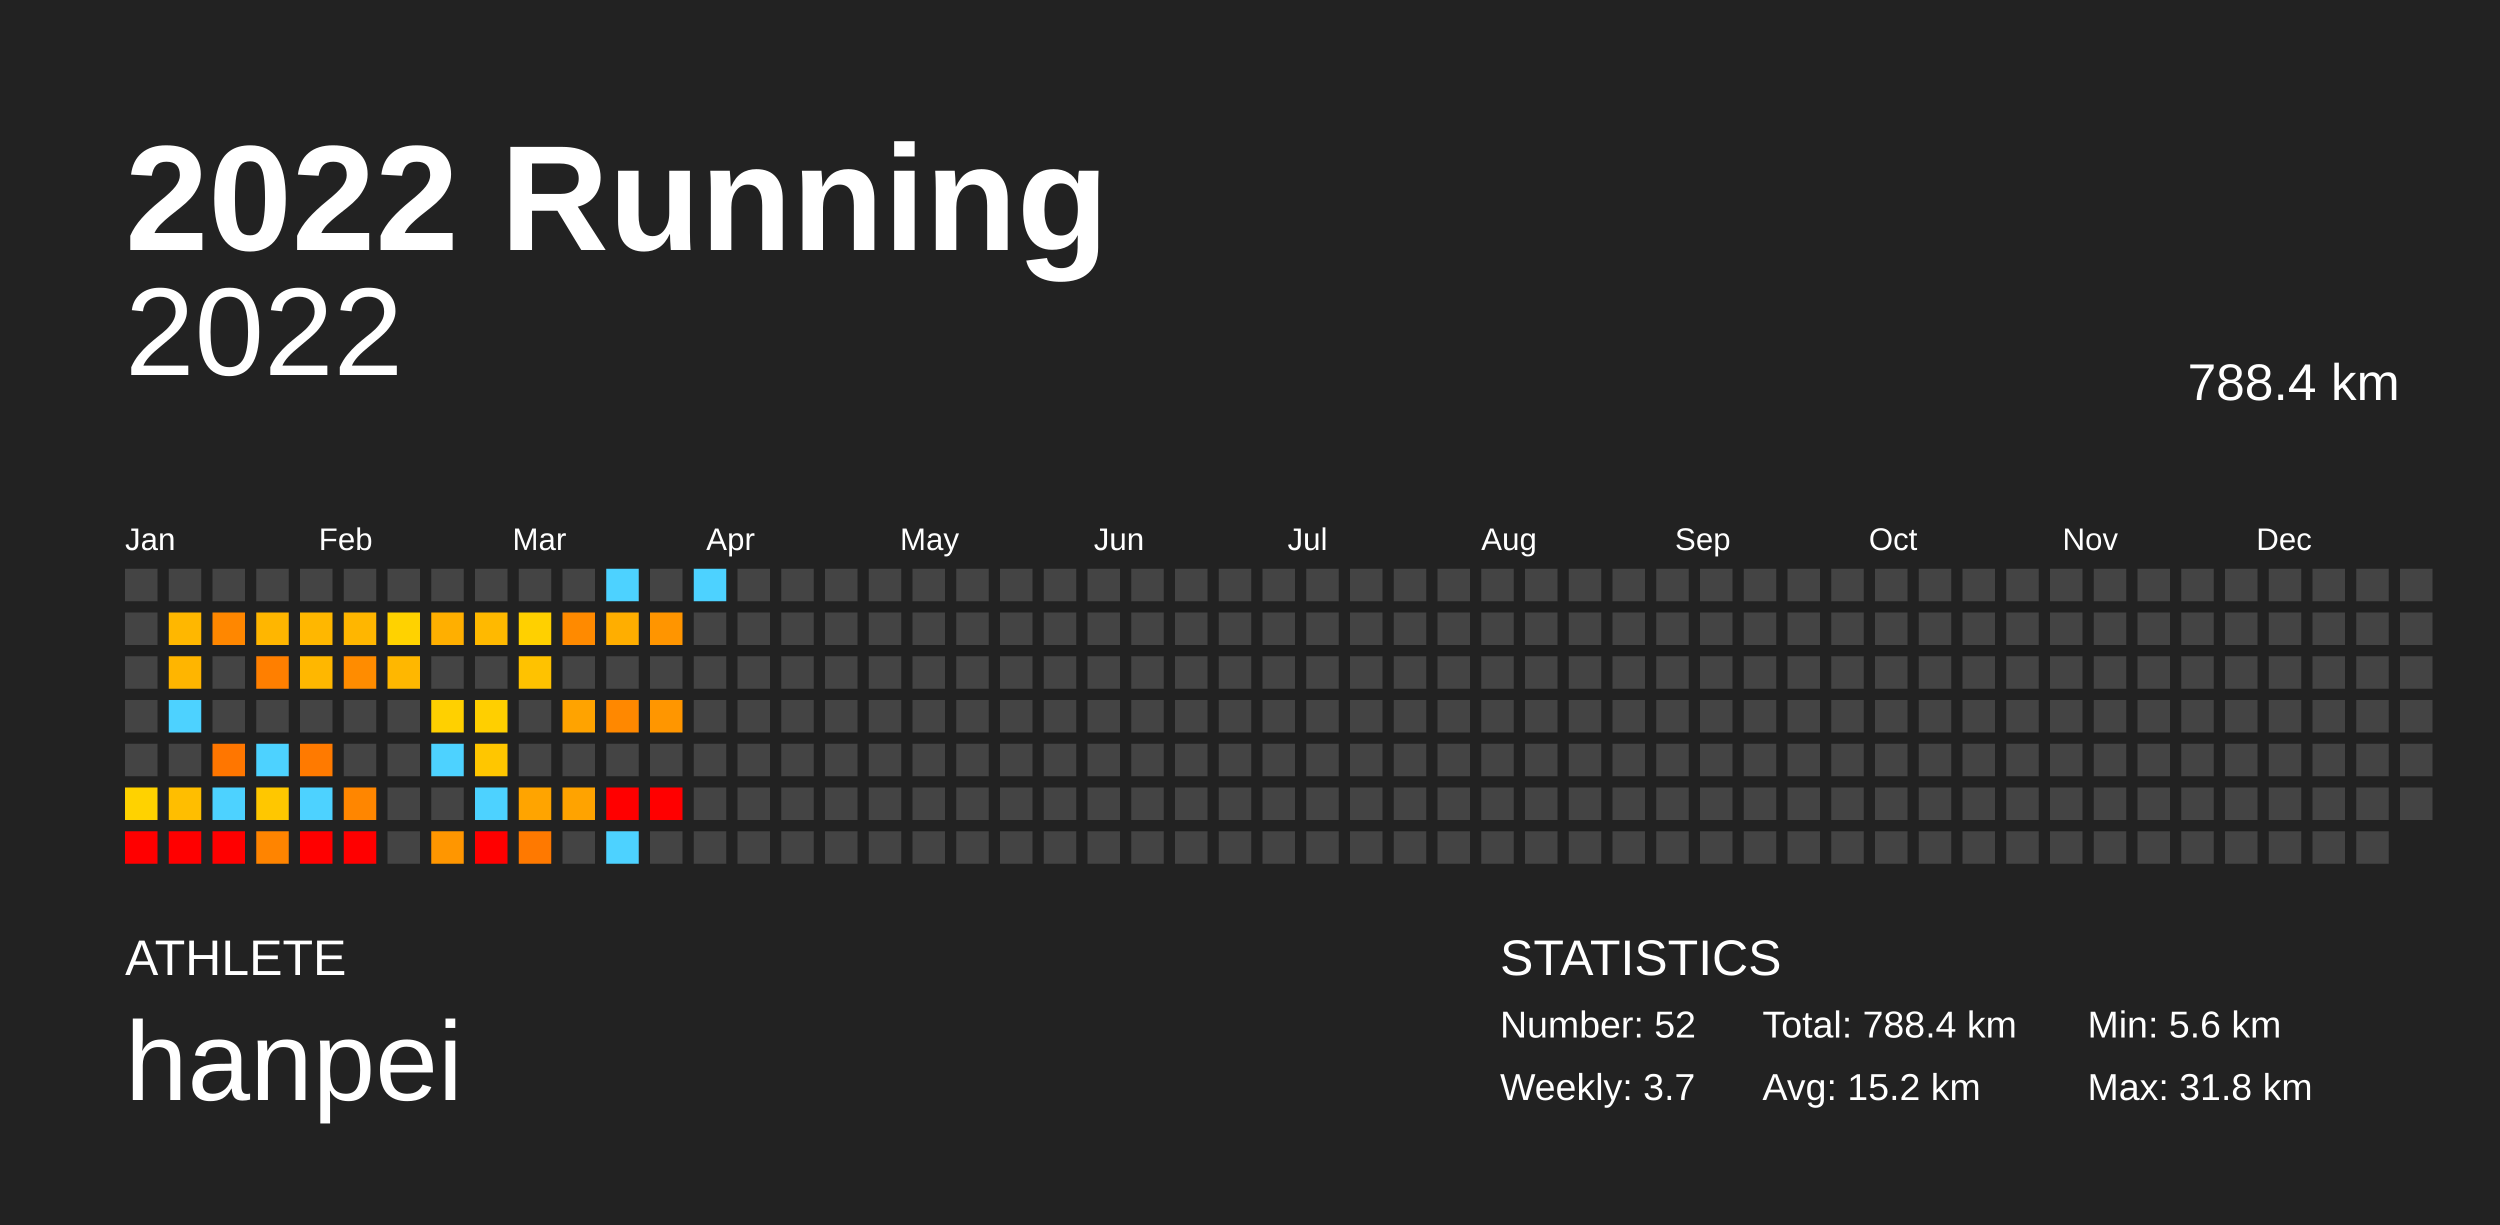
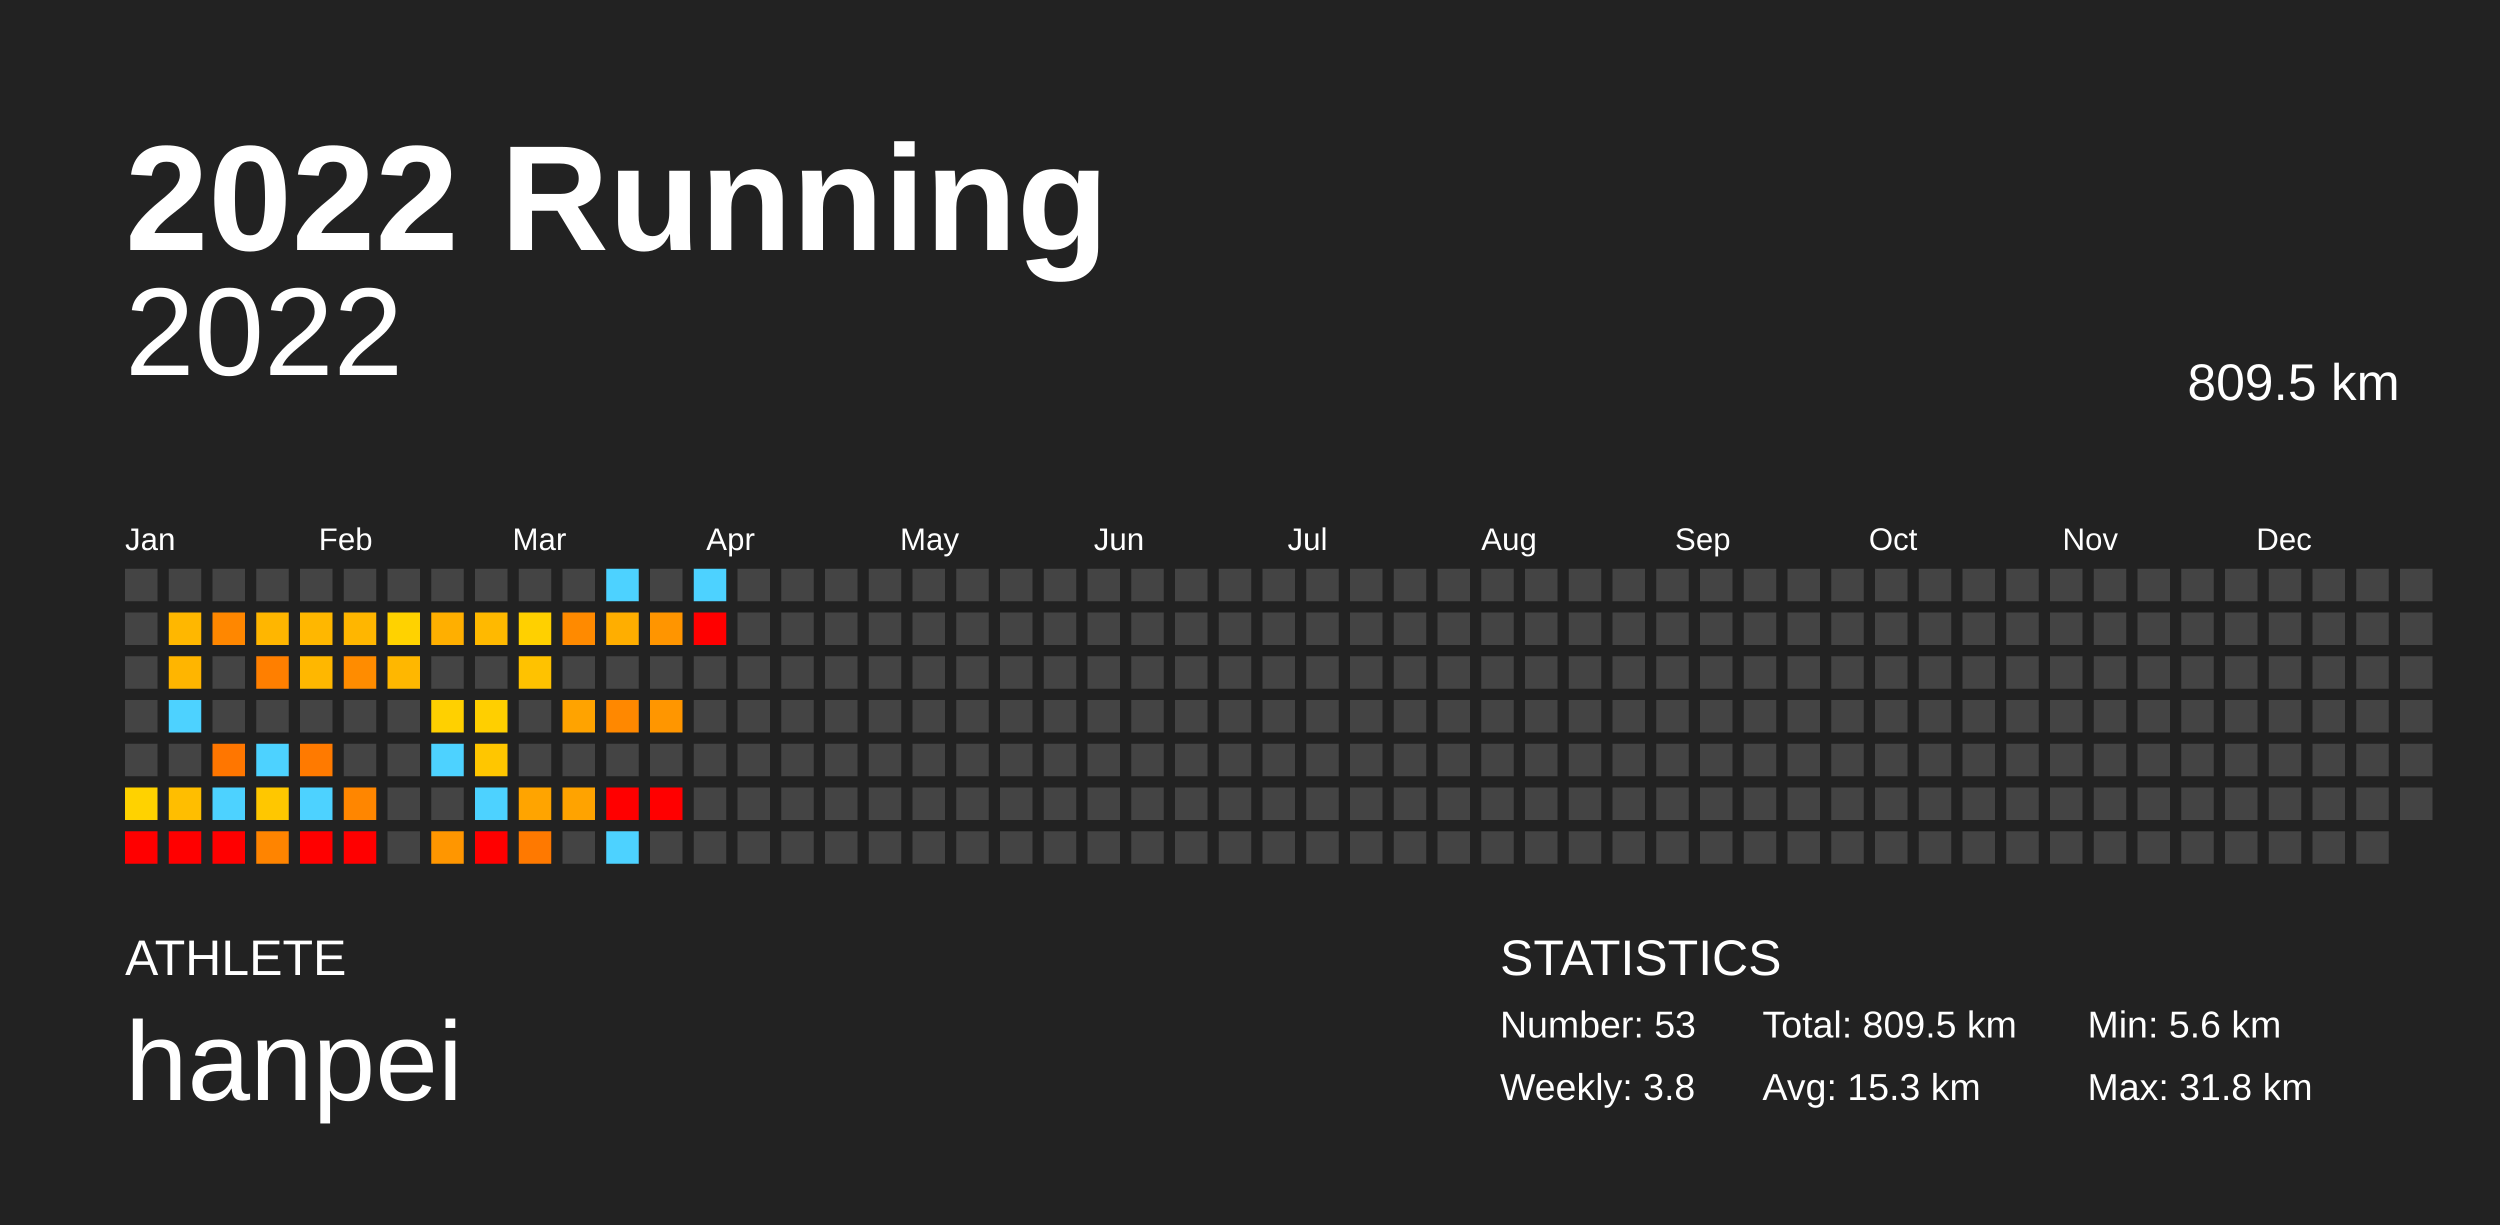
<svg xmlns="http://www.w3.org/2000/svg" baseProfile="full" height="98mm" version="1.1" viewBox="0,0,200,98" width="200mm">
  <defs />
  <rect fill="#222222" height="98" width="200" x="0" y="0" />
  <text fill="#FFFFFF" style="font-size:12px; font-family:Arial; font-weight:bold;" x="10" y="20">2022 Running</text>
  <text fill="#FFFFFF" style="font-size:4px; font-family:Arial" x="10" y="78">ATHLETE</text>
  <text fill="#FFFFFF" style="font-size:9px; font-family:Arial" x="10" y="88">hanpei</text>
  <text fill="#FFFFFF" style="font-size:4px; font-family:Arial" x="120" y="78">STATISTICS</text>
-   <text fill="#FFFFFF" style="font-size:3px; font-family:Arial" x="120" y="83">Number: 52</text>
-   <text fill="#FFFFFF" style="font-size:3px; font-family:Arial" x="120" y="88">Weekly: 3.7</text>
-   <text fill="#FFFFFF" style="font-size:3px; font-family:Arial" x="141" y="83">Total: 788.4 km</text>
-   <text fill="#FFFFFF" style="font-size:3px; font-family:Arial" x="141" y="88">Avg: 15.2 km</text>
+   <text fill="#FFFFFF" style="font-size:3px; font-family:Arial" x="120" y="83">Number: 53</text>
+   <text fill="#FFFFFF" style="font-size:3px; font-family:Arial" x="120" y="88">Weekly: 3.8</text>
+   <text fill="#FFFFFF" style="font-size:3px; font-family:Arial" x="141" y="83">Total: 809.5 km</text>
+   <text fill="#FFFFFF" style="font-size:3px; font-family:Arial" x="141" y="88">Avg: 15.3 km</text>
  <text fill="#FFFFFF" style="font-size:3px; font-family:Arial" x="167" y="83">Min: 5.6 km</text>
  <text fill="#FFFFFF" style="font-size:3px; font-family:Arial" x="167" y="88">Max: 31.8 km</text>
  <text alignment-baseline="hanging" fill="#FFFFFF" style="font-size:10.0px; font-family:Arial;" x="10" y="30">2022</text>
-   <text alignment-baseline="hanging" fill="#FFFFFF" style="font-size:4.125px; font-family:Arial;" x="175" y="32">788.4 km</text>
+   <text alignment-baseline="hanging" fill="#FFFFFF" style="font-size:4.125px; font-family:Arial;" x="175" y="32">809.5 km</text>
  <text fill="#FFFFFF" style="font-size:2.5px; font-family:Arial" x="10.0" y="44">Jan</text>
  <text fill="#FFFFFF" style="font-size:2.5px; font-family:Arial" x="25.5" y="44">Feb</text>
  <text fill="#FFFFFF" style="font-size:2.5px; font-family:Arial" x="41.0" y="44">Mar</text>
  <text fill="#FFFFFF" style="font-size:2.5px; font-family:Arial" x="56.5" y="44">Apr</text>
  <text fill="#FFFFFF" style="font-size:2.5px; font-family:Arial" x="72.0" y="44">May</text>
  <text fill="#FFFFFF" style="font-size:2.5px; font-family:Arial" x="87.5" y="44">Jun</text>
  <text fill="#FFFFFF" style="font-size:2.5px; font-family:Arial" x="103.0" y="44">Jul</text>
  <text fill="#FFFFFF" style="font-size:2.5px; font-family:Arial" x="118.5" y="44">Aug</text>
  <text fill="#FFFFFF" style="font-size:2.5px; font-family:Arial" x="134.0" y="44">Sep</text>
  <text fill="#FFFFFF" style="font-size:2.5px; font-family:Arial" x="149.5" y="44">Oct</text>
  <text fill="#FFFFFF" style="font-size:2.5px; font-family:Arial" x="165.0" y="44">Nov</text>
  <text fill="#FFFFFF" style="font-size:2.5px; font-family:Arial" x="180.5" y="44">Dec</text>
  <rect fill="#444444" height="2.6" width="2.6" x="10.0" y="45.5" />
  <rect fill="#444444" height="2.6" width="2.6" x="10.0" y="49.0" />
  <rect fill="#444444" height="2.6" width="2.6" x="10.0" y="52.5" />
  <rect fill="#444444" height="2.6" width="2.6" x="10.0" y="56.0" />
  <rect fill="#444444" height="2.6" width="2.6" x="10.0" y="59.5" />
  <rect fill="#ffd200" height="2.6" width="2.6" x="10.0" y="63.0" />
  <rect fill="red" height="2.6" width="2.6" x="10.0" y="66.5" />
  <rect fill="#444444" height="2.6" width="2.6" x="13.5" y="45.5" />
  <rect fill="#ffb700" height="2.6" width="2.6" x="13.5" y="49.0" />
  <rect fill="#ffb500" height="2.6" width="2.6" x="13.5" y="52.5" />
  <rect fill="#4dd2ff" height="2.6" width="2.6" x="13.5" y="56.0" />
  <rect fill="#444444" height="2.6" width="2.6" x="13.5" y="59.5" />
  <rect fill="#ffbe00" height="2.6" width="2.6" x="13.5" y="63.0" />
  <rect fill="red" height="2.6" width="2.6" x="13.5" y="66.5" />
  <rect fill="#444444" height="2.6" width="2.6" x="17.0" y="45.5" />
  <rect fill="#ff8700" height="2.6" width="2.6" x="17.0" y="49.0" />
  <rect fill="#444444" height="2.6" width="2.6" x="17.0" y="52.5" />
  <rect fill="#444444" height="2.6" width="2.6" x="17.0" y="56.0" />
  <rect fill="#ff7600" height="2.6" width="2.6" x="17.0" y="59.5" />
  <rect fill="#4dd2ff" height="2.6" width="2.6" x="17.0" y="63.0" />
  <rect fill="red" height="2.6" width="2.6" x="17.0" y="66.5" />
  <rect fill="#444444" height="2.6" width="2.6" x="20.5" y="45.5" />
  <rect fill="#ffb600" height="2.6" width="2.6" x="20.5" y="49.0" />
  <rect fill="#ff7f00" height="2.6" width="2.6" x="20.5" y="52.5" />
  <rect fill="#444444" height="2.6" width="2.6" x="20.5" y="56.0" />
  <rect fill="#4dd2ff" height="2.6" width="2.6" x="20.5" y="59.5" />
  <rect fill="#ffc700" height="2.6" width="2.6" x="20.5" y="63.0" />
  <rect fill="#ff8400" height="2.6" width="2.6" x="20.5" y="66.5" />
  <rect fill="#444444" height="2.6" width="2.6" x="24.0" y="45.5" />
  <rect fill="#ffb700" height="2.6" width="2.6" x="24.0" y="49.0" />
  <rect fill="#ffb700" height="2.6" width="2.6" x="24.0" y="52.5" />
  <rect fill="#444444" height="2.6" width="2.6" x="24.0" y="56.0" />
  <rect fill="#ff7a00" height="2.6" width="2.6" x="24.0" y="59.5" />
  <rect fill="#4dd2ff" height="2.6" width="2.6" x="24.0" y="63.0" />
  <rect fill="red" height="2.6" width="2.6" x="24.0" y="66.5" />
  <rect fill="#444444" height="2.6" width="2.6" x="27.5" y="45.5" />
  <rect fill="#ffb600" height="2.6" width="2.6" x="27.5" y="49.0" />
  <rect fill="#ff8c00" height="2.6" width="2.6" x="27.5" y="52.5" />
  <rect fill="#444444" height="2.6" width="2.6" x="27.5" y="56.0" />
  <rect fill="#444444" height="2.6" width="2.6" x="27.5" y="59.5" />
  <rect fill="#ff8600" height="2.6" width="2.6" x="27.5" y="63.0" />
  <rect fill="red" height="2.6" width="2.6" x="27.5" y="66.5" />
  <rect fill="#444444" height="2.6" width="2.6" x="31.0" y="45.5" />
  <rect fill="#ffd200" height="2.6" width="2.6" x="31.0" y="49.0" />
  <rect fill="#ffb700" height="2.6" width="2.6" x="31.0" y="52.5" />
  <rect fill="#444444" height="2.6" width="2.6" x="31.0" y="56.0" />
  <rect fill="#444444" height="2.6" width="2.6" x="31.0" y="59.5" />
  <rect fill="#444444" height="2.6" width="2.6" x="31.0" y="63.0" />
  <rect fill="#444444" height="2.6" width="2.6" x="31.0" y="66.5" />
  <rect fill="#444444" height="2.6" width="2.6" x="34.5" y="45.5" />
  <rect fill="#ffaf00" height="2.6" width="2.6" x="34.5" y="49.0" />
  <rect fill="#444444" height="2.6" width="2.6" x="34.5" y="52.5" />
  <rect fill="#ffd000" height="2.6" width="2.6" x="34.5" y="56.0" />
  <rect fill="#4dd2ff" height="2.6" width="2.6" x="34.5" y="59.5" />
  <rect fill="#444444" height="2.6" width="2.6" x="34.5" y="63.0" />
  <rect fill="#ff9600" height="2.6" width="2.6" x="34.5" y="66.5" />
  <rect fill="#444444" height="2.6" width="2.6" x="38.0" y="45.5" />
  <rect fill="#ffb900" height="2.6" width="2.6" x="38.0" y="49.0" />
  <rect fill="#444444" height="2.6" width="2.6" x="38.0" y="52.5" />
  <rect fill="#ffcf00" height="2.6" width="2.6" x="38.0" y="56.0" />
  <rect fill="#ffc600" height="2.6" width="2.6" x="38.0" y="59.5" />
  <rect fill="#4dd2ff" height="2.6" width="2.6" x="38.0" y="63.0" />
  <rect fill="red" height="2.6" width="2.6" x="38.0" y="66.5" />
  <rect fill="#444444" height="2.6" width="2.6" x="41.5" y="45.5" />
  <rect fill="#ffd000" height="2.6" width="2.6" x="41.5" y="49.0" />
  <rect fill="#ffc200" height="2.6" width="2.6" x="41.5" y="52.5" />
  <rect fill="#444444" height="2.6" width="2.6" x="41.5" y="56.0" />
  <rect fill="#444444" height="2.6" width="2.6" x="41.5" y="59.5" />
  <rect fill="#ffa400" height="2.6" width="2.6" x="41.5" y="63.0" />
  <rect fill="#ff7900" height="2.6" width="2.6" x="41.5" y="66.5" />
  <rect fill="#444444" height="2.6" width="2.6" x="45.0" y="45.5" />
  <rect fill="#ff8a00" height="2.6" width="2.6" x="45.0" y="49.0" />
  <rect fill="#444444" height="2.6" width="2.6" x="45.0" y="52.5" />
  <rect fill="#ffa300" height="2.6" width="2.6" x="45.0" y="56.0" />
  <rect fill="#444444" height="2.6" width="2.6" x="45.0" y="59.5" />
  <rect fill="#ffa300" height="2.6" width="2.6" x="45.0" y="63.0" />
  <rect fill="#444444" height="2.6" width="2.6" x="45.0" y="66.5" />
  <rect fill="#4dd2ff" height="2.6" width="2.6" x="48.5" y="45.5" />
  <rect fill="#ffae00" height="2.6" width="2.6" x="48.5" y="49.0" />
  <rect fill="#444444" height="2.6" width="2.6" x="48.5" y="52.5" />
  <rect fill="#ff8800" height="2.6" width="2.6" x="48.5" y="56.0" />
  <rect fill="#444444" height="2.6" width="2.6" x="48.5" y="59.5" />
  <rect fill="red" height="2.6" width="2.6" x="48.5" y="63.0" />
  <rect fill="#4dd2ff" height="2.6" width="2.6" x="48.5" y="66.5" />
  <rect fill="#444444" height="2.6" width="2.6" x="52.0" y="45.5" />
  <rect fill="#ff9500" height="2.6" width="2.6" x="52.0" y="49.0" />
  <rect fill="#444444" height="2.6" width="2.6" x="52.0" y="52.5" />
  <rect fill="#ff9600" height="2.6" width="2.6" x="52.0" y="56.0" />
  <rect fill="#444444" height="2.6" width="2.6" x="52.0" y="59.5" />
  <rect fill="red" height="2.6" width="2.6" x="52.0" y="63.0" />
  <rect fill="#444444" height="2.6" width="2.6" x="52.0" y="66.5" />
  <rect fill="#4dd2ff" height="2.6" width="2.6" x="55.5" y="45.5" />
-   <rect fill="#444444" height="2.6" width="2.6" x="55.5" y="49.0" />
+   <rect fill="red" height="2.6" width="2.6" x="55.5" y="49.0" />
  <rect fill="#444444" height="2.6" width="2.6" x="55.5" y="52.5" />
  <rect fill="#444444" height="2.6" width="2.6" x="55.5" y="56.0" />
  <rect fill="#444444" height="2.6" width="2.6" x="55.5" y="59.5" />
  <rect fill="#444444" height="2.6" width="2.6" x="55.5" y="63.0" />
  <rect fill="#444444" height="2.6" width="2.6" x="55.5" y="66.5" />
  <rect fill="#444444" height="2.6" width="2.6" x="59.0" y="45.5" />
  <rect fill="#444444" height="2.6" width="2.6" x="59.0" y="49.0" />
  <rect fill="#444444" height="2.6" width="2.6" x="59.0" y="52.5" />
  <rect fill="#444444" height="2.6" width="2.6" x="59.0" y="56.0" />
  <rect fill="#444444" height="2.6" width="2.6" x="59.0" y="59.5" />
  <rect fill="#444444" height="2.6" width="2.6" x="59.0" y="63.0" />
  <rect fill="#444444" height="2.6" width="2.6" x="59.0" y="66.5" />
  <rect fill="#444444" height="2.6" width="2.6" x="62.5" y="45.5" />
  <rect fill="#444444" height="2.6" width="2.6" x="62.5" y="49.0" />
  <rect fill="#444444" height="2.6" width="2.6" x="62.5" y="52.5" />
  <rect fill="#444444" height="2.6" width="2.6" x="62.5" y="56.0" />
  <rect fill="#444444" height="2.6" width="2.6" x="62.5" y="59.5" />
  <rect fill="#444444" height="2.6" width="2.6" x="62.5" y="63.0" />
  <rect fill="#444444" height="2.6" width="2.6" x="62.5" y="66.5" />
  <rect fill="#444444" height="2.6" width="2.6" x="66.0" y="45.5" />
  <rect fill="#444444" height="2.6" width="2.6" x="66.0" y="49.0" />
  <rect fill="#444444" height="2.6" width="2.6" x="66.0" y="52.5" />
  <rect fill="#444444" height="2.6" width="2.6" x="66.0" y="56.0" />
  <rect fill="#444444" height="2.6" width="2.6" x="66.0" y="59.5" />
  <rect fill="#444444" height="2.6" width="2.6" x="66.0" y="63.0" />
  <rect fill="#444444" height="2.6" width="2.6" x="66.0" y="66.5" />
  <rect fill="#444444" height="2.6" width="2.6" x="69.5" y="45.5" />
  <rect fill="#444444" height="2.6" width="2.6" x="69.5" y="49.0" />
  <rect fill="#444444" height="2.6" width="2.6" x="69.5" y="52.5" />
  <rect fill="#444444" height="2.6" width="2.6" x="69.5" y="56.0" />
  <rect fill="#444444" height="2.6" width="2.6" x="69.5" y="59.5" />
  <rect fill="#444444" height="2.6" width="2.6" x="69.5" y="63.0" />
  <rect fill="#444444" height="2.6" width="2.6" x="69.5" y="66.5" />
  <rect fill="#444444" height="2.6" width="2.6" x="73.0" y="45.5" />
  <rect fill="#444444" height="2.6" width="2.6" x="73.0" y="49.0" />
  <rect fill="#444444" height="2.6" width="2.6" x="73.0" y="52.5" />
  <rect fill="#444444" height="2.6" width="2.6" x="73.0" y="56.0" />
  <rect fill="#444444" height="2.6" width="2.6" x="73.0" y="59.5" />
  <rect fill="#444444" height="2.6" width="2.6" x="73.0" y="63.0" />
  <rect fill="#444444" height="2.6" width="2.6" x="73.0" y="66.5" />
  <rect fill="#444444" height="2.6" width="2.6" x="76.5" y="45.5" />
  <rect fill="#444444" height="2.6" width="2.6" x="76.5" y="49.0" />
  <rect fill="#444444" height="2.6" width="2.6" x="76.5" y="52.5" />
  <rect fill="#444444" height="2.6" width="2.6" x="76.5" y="56.0" />
  <rect fill="#444444" height="2.6" width="2.6" x="76.5" y="59.5" />
  <rect fill="#444444" height="2.6" width="2.6" x="76.5" y="63.0" />
  <rect fill="#444444" height="2.6" width="2.6" x="76.5" y="66.5" />
  <rect fill="#444444" height="2.6" width="2.6" x="80.0" y="45.5" />
  <rect fill="#444444" height="2.6" width="2.6" x="80.0" y="49.0" />
  <rect fill="#444444" height="2.6" width="2.6" x="80.0" y="52.5" />
  <rect fill="#444444" height="2.6" width="2.6" x="80.0" y="56.0" />
  <rect fill="#444444" height="2.6" width="2.6" x="80.0" y="59.5" />
  <rect fill="#444444" height="2.6" width="2.6" x="80.0" y="63.0" />
  <rect fill="#444444" height="2.6" width="2.6" x="80.0" y="66.5" />
  <rect fill="#444444" height="2.6" width="2.6" x="83.5" y="45.5" />
  <rect fill="#444444" height="2.6" width="2.6" x="83.5" y="49.0" />
  <rect fill="#444444" height="2.6" width="2.6" x="83.5" y="52.5" />
  <rect fill="#444444" height="2.6" width="2.6" x="83.5" y="56.0" />
  <rect fill="#444444" height="2.6" width="2.6" x="83.5" y="59.5" />
  <rect fill="#444444" height="2.6" width="2.6" x="83.5" y="63.0" />
  <rect fill="#444444" height="2.6" width="2.6" x="83.5" y="66.5" />
  <rect fill="#444444" height="2.6" width="2.6" x="87.0" y="45.5" />
  <rect fill="#444444" height="2.6" width="2.6" x="87.0" y="49.0" />
  <rect fill="#444444" height="2.6" width="2.6" x="87.0" y="52.5" />
  <rect fill="#444444" height="2.6" width="2.6" x="87.0" y="56.0" />
  <rect fill="#444444" height="2.6" width="2.6" x="87.0" y="59.5" />
  <rect fill="#444444" height="2.6" width="2.6" x="87.0" y="63.0" />
  <rect fill="#444444" height="2.6" width="2.6" x="87.0" y="66.5" />
  <rect fill="#444444" height="2.6" width="2.6" x="90.5" y="45.5" />
  <rect fill="#444444" height="2.6" width="2.6" x="90.5" y="49.0" />
  <rect fill="#444444" height="2.6" width="2.6" x="90.5" y="52.5" />
  <rect fill="#444444" height="2.6" width="2.6" x="90.5" y="56.0" />
  <rect fill="#444444" height="2.6" width="2.6" x="90.5" y="59.5" />
  <rect fill="#444444" height="2.6" width="2.6" x="90.5" y="63.0" />
  <rect fill="#444444" height="2.6" width="2.6" x="90.5" y="66.5" />
  <rect fill="#444444" height="2.6" width="2.6" x="94.0" y="45.5" />
  <rect fill="#444444" height="2.6" width="2.6" x="94.0" y="49.0" />
  <rect fill="#444444" height="2.6" width="2.6" x="94.0" y="52.5" />
  <rect fill="#444444" height="2.6" width="2.6" x="94.0" y="56.0" />
  <rect fill="#444444" height="2.6" width="2.6" x="94.0" y="59.5" />
  <rect fill="#444444" height="2.6" width="2.6" x="94.0" y="63.0" />
  <rect fill="#444444" height="2.6" width="2.6" x="94.0" y="66.5" />
  <rect fill="#444444" height="2.6" width="2.6" x="97.5" y="45.5" />
  <rect fill="#444444" height="2.6" width="2.6" x="97.5" y="49.0" />
  <rect fill="#444444" height="2.6" width="2.6" x="97.5" y="52.5" />
  <rect fill="#444444" height="2.6" width="2.6" x="97.5" y="56.0" />
  <rect fill="#444444" height="2.6" width="2.6" x="97.5" y="59.5" />
  <rect fill="#444444" height="2.6" width="2.6" x="97.5" y="63.0" />
  <rect fill="#444444" height="2.6" width="2.6" x="97.5" y="66.5" />
  <rect fill="#444444" height="2.6" width="2.6" x="101.0" y="45.5" />
  <rect fill="#444444" height="2.6" width="2.6" x="101.0" y="49.0" />
  <rect fill="#444444" height="2.6" width="2.6" x="101.0" y="52.5" />
  <rect fill="#444444" height="2.6" width="2.6" x="101.0" y="56.0" />
  <rect fill="#444444" height="2.6" width="2.6" x="101.0" y="59.5" />
  <rect fill="#444444" height="2.6" width="2.6" x="101.0" y="63.0" />
  <rect fill="#444444" height="2.6" width="2.6" x="101.0" y="66.5" />
  <rect fill="#444444" height="2.6" width="2.6" x="104.5" y="45.5" />
  <rect fill="#444444" height="2.6" width="2.6" x="104.5" y="49.0" />
  <rect fill="#444444" height="2.6" width="2.6" x="104.5" y="52.5" />
  <rect fill="#444444" height="2.6" width="2.6" x="104.5" y="56.0" />
  <rect fill="#444444" height="2.6" width="2.6" x="104.5" y="59.5" />
  <rect fill="#444444" height="2.6" width="2.6" x="104.5" y="63.0" />
  <rect fill="#444444" height="2.6" width="2.6" x="104.5" y="66.5" />
  <rect fill="#444444" height="2.6" width="2.6" x="108.0" y="45.5" />
  <rect fill="#444444" height="2.6" width="2.6" x="108.0" y="49.0" />
  <rect fill="#444444" height="2.6" width="2.6" x="108.0" y="52.5" />
  <rect fill="#444444" height="2.6" width="2.6" x="108.0" y="56.0" />
  <rect fill="#444444" height="2.6" width="2.6" x="108.0" y="59.5" />
  <rect fill="#444444" height="2.6" width="2.6" x="108.0" y="63.0" />
  <rect fill="#444444" height="2.6" width="2.6" x="108.0" y="66.5" />
  <rect fill="#444444" height="2.6" width="2.6" x="111.5" y="45.5" />
  <rect fill="#444444" height="2.6" width="2.6" x="111.5" y="49.0" />
  <rect fill="#444444" height="2.6" width="2.6" x="111.5" y="52.5" />
  <rect fill="#444444" height="2.6" width="2.6" x="111.5" y="56.0" />
  <rect fill="#444444" height="2.6" width="2.6" x="111.5" y="59.5" />
  <rect fill="#444444" height="2.6" width="2.6" x="111.5" y="63.0" />
  <rect fill="#444444" height="2.6" width="2.6" x="111.5" y="66.5" />
  <rect fill="#444444" height="2.6" width="2.6" x="115.0" y="45.5" />
  <rect fill="#444444" height="2.6" width="2.6" x="115.0" y="49.0" />
  <rect fill="#444444" height="2.6" width="2.6" x="115.0" y="52.5" />
  <rect fill="#444444" height="2.6" width="2.6" x="115.0" y="56.0" />
  <rect fill="#444444" height="2.6" width="2.6" x="115.0" y="59.5" />
  <rect fill="#444444" height="2.6" width="2.6" x="115.0" y="63.0" />
  <rect fill="#444444" height="2.6" width="2.6" x="115.0" y="66.5" />
  <rect fill="#444444" height="2.6" width="2.6" x="118.5" y="45.5" />
  <rect fill="#444444" height="2.6" width="2.6" x="118.5" y="49.0" />
  <rect fill="#444444" height="2.6" width="2.6" x="118.5" y="52.5" />
  <rect fill="#444444" height="2.6" width="2.6" x="118.5" y="56.0" />
  <rect fill="#444444" height="2.6" width="2.6" x="118.5" y="59.5" />
  <rect fill="#444444" height="2.6" width="2.6" x="118.5" y="63.0" />
  <rect fill="#444444" height="2.6" width="2.6" x="118.5" y="66.5" />
  <rect fill="#444444" height="2.6" width="2.6" x="122.0" y="45.5" />
  <rect fill="#444444" height="2.6" width="2.6" x="122.0" y="49.0" />
  <rect fill="#444444" height="2.6" width="2.6" x="122.0" y="52.5" />
  <rect fill="#444444" height="2.6" width="2.6" x="122.0" y="56.0" />
  <rect fill="#444444" height="2.6" width="2.6" x="122.0" y="59.5" />
  <rect fill="#444444" height="2.6" width="2.6" x="122.0" y="63.0" />
  <rect fill="#444444" height="2.6" width="2.6" x="122.0" y="66.5" />
  <rect fill="#444444" height="2.6" width="2.6" x="125.5" y="45.5" />
  <rect fill="#444444" height="2.6" width="2.6" x="125.5" y="49.0" />
  <rect fill="#444444" height="2.6" width="2.6" x="125.5" y="52.5" />
  <rect fill="#444444" height="2.6" width="2.6" x="125.5" y="56.0" />
  <rect fill="#444444" height="2.6" width="2.6" x="125.5" y="59.5" />
  <rect fill="#444444" height="2.6" width="2.6" x="125.5" y="63.0" />
  <rect fill="#444444" height="2.6" width="2.6" x="125.5" y="66.5" />
  <rect fill="#444444" height="2.6" width="2.6" x="129.0" y="45.5" />
  <rect fill="#444444" height="2.6" width="2.6" x="129.0" y="49.0" />
  <rect fill="#444444" height="2.6" width="2.6" x="129.0" y="52.5" />
  <rect fill="#444444" height="2.6" width="2.6" x="129.0" y="56.0" />
  <rect fill="#444444" height="2.6" width="2.6" x="129.0" y="59.5" />
  <rect fill="#444444" height="2.6" width="2.6" x="129.0" y="63.0" />
  <rect fill="#444444" height="2.6" width="2.6" x="129.0" y="66.5" />
  <rect fill="#444444" height="2.6" width="2.6" x="132.5" y="45.5" />
  <rect fill="#444444" height="2.6" width="2.6" x="132.5" y="49.0" />
  <rect fill="#444444" height="2.6" width="2.6" x="132.5" y="52.5" />
  <rect fill="#444444" height="2.6" width="2.6" x="132.5" y="56.0" />
  <rect fill="#444444" height="2.6" width="2.6" x="132.5" y="59.5" />
  <rect fill="#444444" height="2.6" width="2.6" x="132.5" y="63.0" />
  <rect fill="#444444" height="2.6" width="2.6" x="132.5" y="66.5" />
  <rect fill="#444444" height="2.6" width="2.6" x="136.0" y="45.5" />
  <rect fill="#444444" height="2.6" width="2.6" x="136.0" y="49.0" />
  <rect fill="#444444" height="2.6" width="2.6" x="136.0" y="52.5" />
  <rect fill="#444444" height="2.6" width="2.6" x="136.0" y="56.0" />
  <rect fill="#444444" height="2.6" width="2.6" x="136.0" y="59.5" />
  <rect fill="#444444" height="2.6" width="2.6" x="136.0" y="63.0" />
  <rect fill="#444444" height="2.6" width="2.6" x="136.0" y="66.5" />
  <rect fill="#444444" height="2.6" width="2.6" x="139.5" y="45.5" />
  <rect fill="#444444" height="2.6" width="2.6" x="139.5" y="49.0" />
  <rect fill="#444444" height="2.6" width="2.6" x="139.5" y="52.5" />
  <rect fill="#444444" height="2.6" width="2.6" x="139.5" y="56.0" />
  <rect fill="#444444" height="2.6" width="2.6" x="139.5" y="59.5" />
  <rect fill="#444444" height="2.6" width="2.6" x="139.5" y="63.0" />
  <rect fill="#444444" height="2.6" width="2.6" x="139.5" y="66.5" />
  <rect fill="#444444" height="2.6" width="2.6" x="143.0" y="45.5" />
  <rect fill="#444444" height="2.6" width="2.6" x="143.0" y="49.0" />
  <rect fill="#444444" height="2.6" width="2.6" x="143.0" y="52.5" />
  <rect fill="#444444" height="2.6" width="2.6" x="143.0" y="56.0" />
  <rect fill="#444444" height="2.6" width="2.6" x="143.0" y="59.5" />
  <rect fill="#444444" height="2.6" width="2.6" x="143.0" y="63.0" />
  <rect fill="#444444" height="2.6" width="2.6" x="143.0" y="66.5" />
  <rect fill="#444444" height="2.6" width="2.6" x="146.5" y="45.5" />
  <rect fill="#444444" height="2.6" width="2.6" x="146.5" y="49.0" />
  <rect fill="#444444" height="2.6" width="2.6" x="146.5" y="52.5" />
  <rect fill="#444444" height="2.6" width="2.6" x="146.5" y="56.0" />
  <rect fill="#444444" height="2.6" width="2.6" x="146.5" y="59.5" />
  <rect fill="#444444" height="2.6" width="2.6" x="146.5" y="63.0" />
  <rect fill="#444444" height="2.6" width="2.6" x="146.5" y="66.5" />
  <rect fill="#444444" height="2.6" width="2.6" x="150.0" y="45.5" />
  <rect fill="#444444" height="2.6" width="2.6" x="150.0" y="49.0" />
  <rect fill="#444444" height="2.6" width="2.6" x="150.0" y="52.5" />
  <rect fill="#444444" height="2.6" width="2.6" x="150.0" y="56.0" />
  <rect fill="#444444" height="2.6" width="2.6" x="150.0" y="59.5" />
  <rect fill="#444444" height="2.6" width="2.6" x="150.0" y="63.0" />
  <rect fill="#444444" height="2.6" width="2.6" x="150.0" y="66.5" />
  <rect fill="#444444" height="2.6" width="2.6" x="153.5" y="45.5" />
  <rect fill="#444444" height="2.6" width="2.6" x="153.5" y="49.0" />
  <rect fill="#444444" height="2.6" width="2.6" x="153.5" y="52.5" />
  <rect fill="#444444" height="2.6" width="2.6" x="153.5" y="56.0" />
  <rect fill="#444444" height="2.6" width="2.6" x="153.5" y="59.5" />
  <rect fill="#444444" height="2.6" width="2.6" x="153.5" y="63.0" />
  <rect fill="#444444" height="2.6" width="2.6" x="153.5" y="66.5" />
  <rect fill="#444444" height="2.6" width="2.6" x="157.0" y="45.5" />
  <rect fill="#444444" height="2.6" width="2.6" x="157.0" y="49.0" />
  <rect fill="#444444" height="2.6" width="2.6" x="157.0" y="52.5" />
  <rect fill="#444444" height="2.6" width="2.6" x="157.0" y="56.0" />
  <rect fill="#444444" height="2.6" width="2.6" x="157.0" y="59.5" />
  <rect fill="#444444" height="2.6" width="2.6" x="157.0" y="63.0" />
  <rect fill="#444444" height="2.6" width="2.6" x="157.0" y="66.5" />
  <rect fill="#444444" height="2.6" width="2.6" x="160.5" y="45.5" />
  <rect fill="#444444" height="2.6" width="2.6" x="160.5" y="49.0" />
  <rect fill="#444444" height="2.6" width="2.6" x="160.5" y="52.5" />
  <rect fill="#444444" height="2.6" width="2.6" x="160.5" y="56.0" />
  <rect fill="#444444" height="2.6" width="2.6" x="160.5" y="59.5" />
  <rect fill="#444444" height="2.6" width="2.6" x="160.5" y="63.0" />
  <rect fill="#444444" height="2.6" width="2.6" x="160.5" y="66.5" />
  <rect fill="#444444" height="2.6" width="2.6" x="164.0" y="45.5" />
  <rect fill="#444444" height="2.6" width="2.6" x="164.0" y="49.0" />
  <rect fill="#444444" height="2.6" width="2.6" x="164.0" y="52.5" />
  <rect fill="#444444" height="2.6" width="2.6" x="164.0" y="56.0" />
  <rect fill="#444444" height="2.6" width="2.6" x="164.0" y="59.5" />
  <rect fill="#444444" height="2.6" width="2.6" x="164.0" y="63.0" />
  <rect fill="#444444" height="2.6" width="2.6" x="164.0" y="66.5" />
  <rect fill="#444444" height="2.6" width="2.6" x="167.5" y="45.5" />
  <rect fill="#444444" height="2.6" width="2.6" x="167.5" y="49.0" />
  <rect fill="#444444" height="2.6" width="2.6" x="167.5" y="52.5" />
  <rect fill="#444444" height="2.6" width="2.6" x="167.5" y="56.0" />
  <rect fill="#444444" height="2.6" width="2.6" x="167.5" y="59.5" />
  <rect fill="#444444" height="2.6" width="2.6" x="167.5" y="63.0" />
  <rect fill="#444444" height="2.6" width="2.6" x="167.5" y="66.5" />
  <rect fill="#444444" height="2.6" width="2.6" x="171.0" y="45.5" />
  <rect fill="#444444" height="2.6" width="2.6" x="171.0" y="49.0" />
  <rect fill="#444444" height="2.6" width="2.6" x="171.0" y="52.5" />
  <rect fill="#444444" height="2.6" width="2.6" x="171.0" y="56.0" />
  <rect fill="#444444" height="2.6" width="2.6" x="171.0" y="59.5" />
  <rect fill="#444444" height="2.6" width="2.6" x="171.0" y="63.0" />
  <rect fill="#444444" height="2.6" width="2.6" x="171.0" y="66.5" />
  <rect fill="#444444" height="2.6" width="2.6" x="174.5" y="45.5" />
  <rect fill="#444444" height="2.6" width="2.6" x="174.5" y="49.0" />
  <rect fill="#444444" height="2.6" width="2.6" x="174.5" y="52.5" />
  <rect fill="#444444" height="2.6" width="2.6" x="174.5" y="56.0" />
  <rect fill="#444444" height="2.6" width="2.6" x="174.5" y="59.5" />
  <rect fill="#444444" height="2.6" width="2.6" x="174.5" y="63.0" />
  <rect fill="#444444" height="2.6" width="2.6" x="174.5" y="66.5" />
  <rect fill="#444444" height="2.6" width="2.6" x="178.0" y="45.5" />
  <rect fill="#444444" height="2.6" width="2.6" x="178.0" y="49.0" />
  <rect fill="#444444" height="2.6" width="2.6" x="178.0" y="52.5" />
  <rect fill="#444444" height="2.6" width="2.6" x="178.0" y="56.0" />
  <rect fill="#444444" height="2.6" width="2.6" x="178.0" y="59.5" />
  <rect fill="#444444" height="2.6" width="2.6" x="178.0" y="63.0" />
  <rect fill="#444444" height="2.6" width="2.6" x="178.0" y="66.5" />
  <rect fill="#444444" height="2.6" width="2.6" x="181.5" y="45.5" />
  <rect fill="#444444" height="2.6" width="2.6" x="181.5" y="49.0" />
  <rect fill="#444444" height="2.6" width="2.6" x="181.5" y="52.5" />
  <rect fill="#444444" height="2.6" width="2.6" x="181.5" y="56.0" />
  <rect fill="#444444" height="2.6" width="2.6" x="181.5" y="59.5" />
  <rect fill="#444444" height="2.6" width="2.6" x="181.5" y="63.0" />
  <rect fill="#444444" height="2.6" width="2.6" x="181.5" y="66.5" />
  <rect fill="#444444" height="2.6" width="2.6" x="185.0" y="45.5" />
  <rect fill="#444444" height="2.6" width="2.6" x="185.0" y="49.0" />
  <rect fill="#444444" height="2.6" width="2.6" x="185.0" y="52.5" />
  <rect fill="#444444" height="2.6" width="2.6" x="185.0" y="56.0" />
  <rect fill="#444444" height="2.6" width="2.6" x="185.0" y="59.5" />
  <rect fill="#444444" height="2.6" width="2.6" x="185.0" y="63.0" />
  <rect fill="#444444" height="2.6" width="2.6" x="185.0" y="66.5" />
  <rect fill="#444444" height="2.6" width="2.6" x="188.5" y="45.5" />
  <rect fill="#444444" height="2.6" width="2.6" x="188.5" y="49.0" />
  <rect fill="#444444" height="2.6" width="2.6" x="188.5" y="52.5" />
  <rect fill="#444444" height="2.6" width="2.6" x="188.5" y="56.0" />
  <rect fill="#444444" height="2.6" width="2.6" x="188.5" y="59.5" />
  <rect fill="#444444" height="2.6" width="2.6" x="188.5" y="63.0" />
  <rect fill="#444444" height="2.6" width="2.6" x="188.5" y="66.5" />
  <rect fill="#444444" height="2.6" width="2.6" x="192.0" y="45.5" />
  <rect fill="#444444" height="2.6" width="2.6" x="192.0" y="49.0" />
  <rect fill="#444444" height="2.6" width="2.6" x="192.0" y="52.5" />
  <rect fill="#444444" height="2.6" width="2.6" x="192.0" y="56.0" />
  <rect fill="#444444" height="2.6" width="2.6" x="192.0" y="59.5" />
  <rect fill="#444444" height="2.6" width="2.6" x="192.0" y="63.0" />
</svg>
